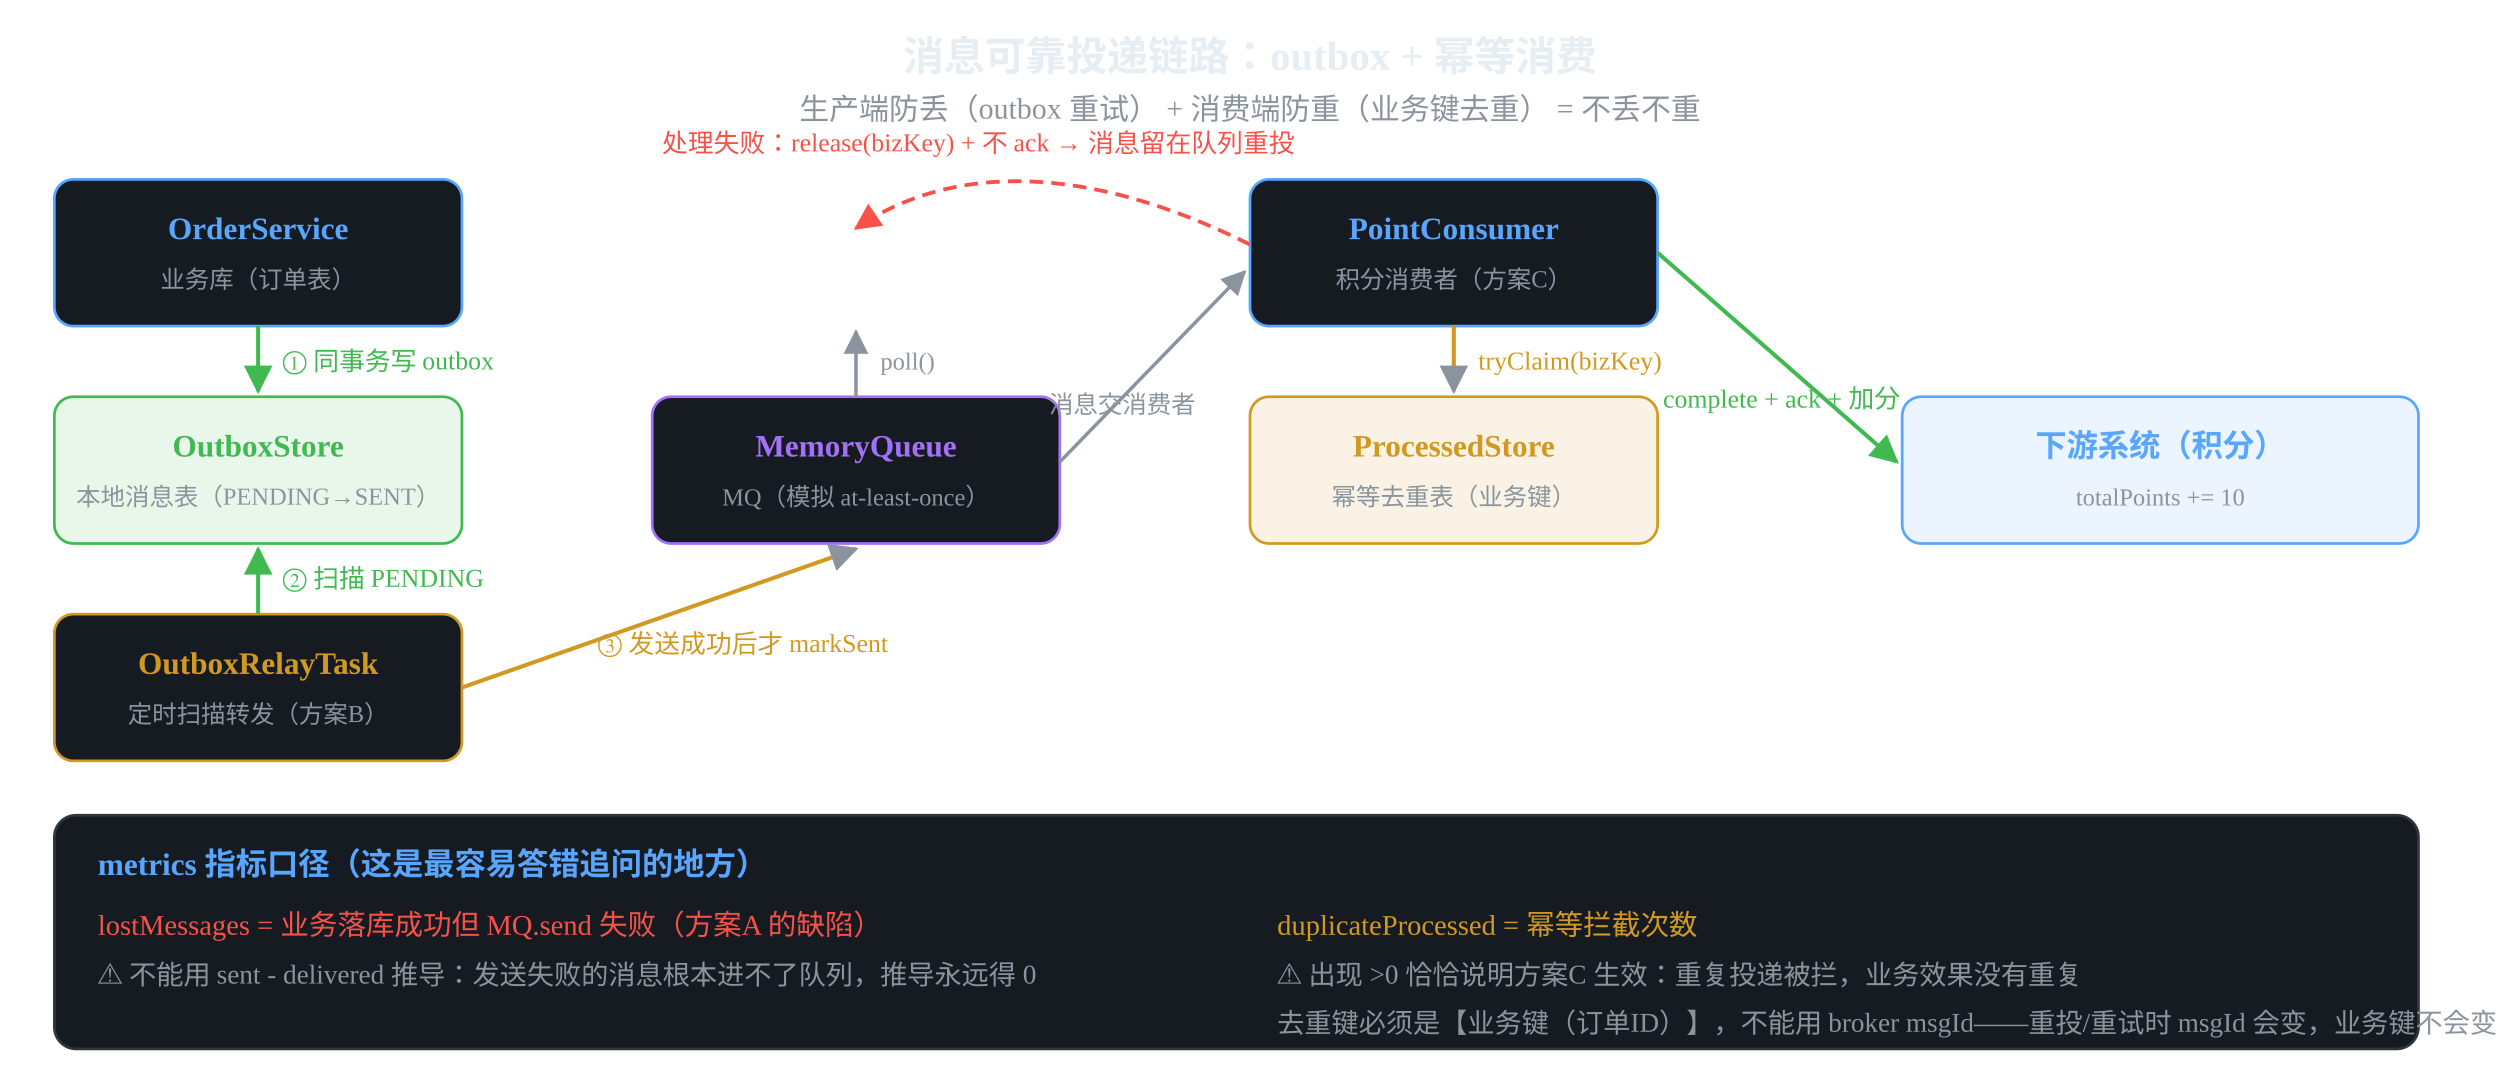
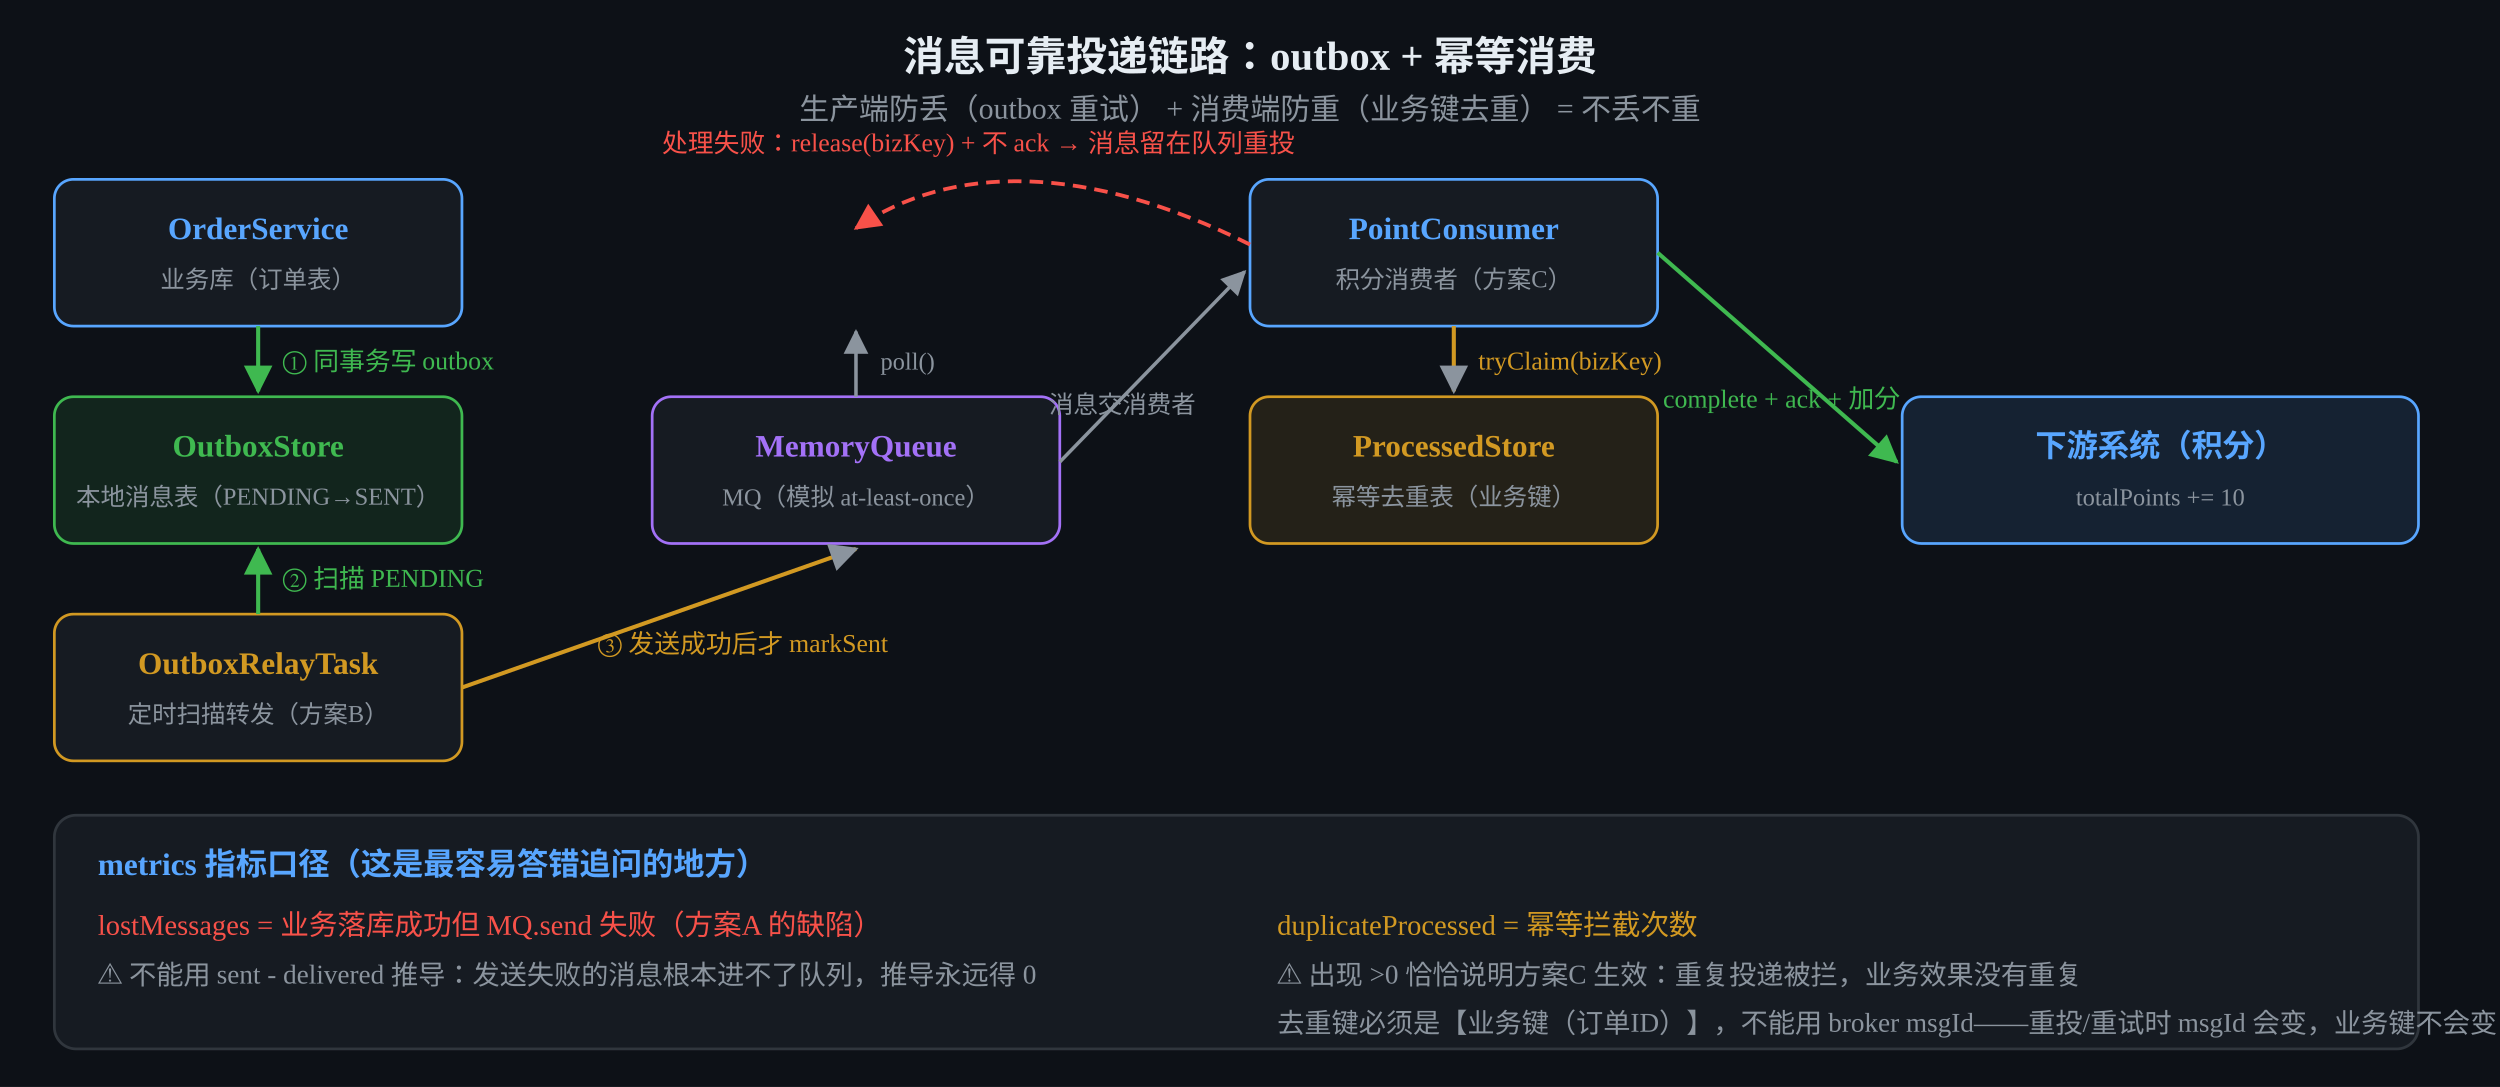
<svg xmlns="http://www.w3.org/2000/svg" width="920" height="400" viewBox="0 0 920 400">
+   <rect x="0" y="0" width="920" height="400" fill="#0d1117" />
  <defs>
    <marker id="arr" viewBox="0 0 10 10" refX="9" refY="5" markerWidth="7" markerHeight="7" orient="auto-start-reverse">
      <path d="M 0 0 L 10 5 L 0 10 z" fill="#8b949e" />
    </marker>
    <marker id="arrR" viewBox="0 0 10 10" refX="9" refY="5" markerWidth="7" markerHeight="7" orient="auto-start-reverse">
      <path d="M 0 0 L 10 5 L 0 10 z" fill="#f85149" />
    </marker>
    <marker id="arrG" viewBox="0 0 10 10" refX="9" refY="5" markerWidth="7" markerHeight="7" orient="auto-start-reverse">
      <path d="M 0 0 L 10 5 L 0 10 z" fill="#3fb950" />
    </marker>
  </defs>
  <text x="460" y="26" text-anchor="middle" fill="#e6edf3" font-size="15" font-weight="bold">消息可靠投递链路：outbox + 幂等消费</text>
  <text x="460" y="44" text-anchor="middle" fill="#8b949e" font-size="11">生产端防丢（outbox 重试） + 消费端防重（业务键去重） = 不丢不重</text>
  <rect x="20" y="66" width="150" height="54" rx="7" fill="#161b22" stroke="#58a6ff" />
  <text x="95" y="88" text-anchor="middle" fill="#58a6ff" font-size="11.5" font-weight="bold">OrderService</text>
  <text x="95" y="106" text-anchor="middle" fill="#8b949e" font-size="9">业务库（订单表）</text>
  <rect x="20" y="146" width="150" height="54" rx="7" fill="rgba(63,185,80,.12)" stroke="#3fb950" />
  <text x="95" y="168" text-anchor="middle" fill="#3fb950" font-size="11.5" font-weight="bold">OutboxStore</text>
  <text x="95" y="186" text-anchor="middle" fill="#8b949e" font-size="9">本地消息表（PENDING→SENT）</text>
  <rect x="20" y="226" width="150" height="54" rx="7" fill="#161b22" stroke="#d29922" />
  <text x="95" y="248" text-anchor="middle" fill="#d29922" font-size="11.5" font-weight="bold">OutboxRelayTask</text>
  <text x="95" y="266" text-anchor="middle" fill="#8b949e" font-size="9">定时扫描转发（方案B）</text>
  <rect x="240" y="146" width="150" height="54" rx="7" fill="#161b22" stroke="#a371f7" />
  <text x="315" y="168" text-anchor="middle" fill="#a371f7" font-size="11.5" font-weight="bold">MemoryQueue</text>
  <text x="315" y="186" text-anchor="middle" fill="#8b949e" font-size="9">MQ（模拟 at-least-once）</text>
  <rect x="460" y="66" width="150" height="54" rx="7" fill="#161b22" stroke="#58a6ff" />
  <text x="535" y="88" text-anchor="middle" fill="#58a6ff" font-size="11.5" font-weight="bold">PointConsumer</text>
  <text x="535" y="106" text-anchor="middle" fill="#8b949e" font-size="9">积分消费者（方案C）</text>
  <rect x="460" y="146" width="150" height="54" rx="7" fill="rgba(210,153,34,.12)" stroke="#d29922" />
  <text x="535" y="168" text-anchor="middle" fill="#d29922" font-size="11.5" font-weight="bold">ProcessedStore</text>
  <text x="535" y="186" text-anchor="middle" fill="#8b949e" font-size="9">幂等去重表（业务键）</text>
  <rect x="700" y="146" width="190" height="54" rx="7" fill="rgba(88,166,255,.12)" stroke="#58a6ff" />
  <text x="795" y="168" text-anchor="middle" fill="#58a6ff" font-size="11.5" font-weight="bold">下游系统（积分）</text>
  <text x="795" y="186" text-anchor="middle" fill="#8b949e" font-size="9">totalPoints += 10</text>
  <line x1="95" y1="120" x2="95" y2="144" stroke="#3fb950" stroke-width="1.5" marker-end="url(#arrG)" />
  <text x="104" y="136" fill="#3fb950" font-size="9.5">① 同事务写 outbox</text>
  <line x1="95" y1="226" x2="95" y2="202" stroke="#3fb950" stroke-width="1.5" marker-end="url(#arrG)" />
  <text x="104" y="216" fill="#3fb950" font-size="9.5">② 扫描 PENDING</text>
  <line x1="170" y1="253" x2="315" y2="202" stroke="#d29922" stroke-width="1.5" marker-end="url(#arr)" />
  <text x="220" y="240" fill="#d29922" font-size="9.5">③ 发送成功后才 markSent</text>
  <line x1="315" y1="146" x2="315" y2="122" stroke="#8b949e" stroke-width="1.3" marker-end="url(#arr)" />
  <text x="324" y="136" fill="#8b949e" font-size="9">poll()</text>
  <line x1="390" y1="170" x2="458" y2="100" stroke="#8b949e" stroke-width="1.3" marker-end="url(#arr)" />
  <text x="386" y="152" fill="#8b949e" font-size="9">消息交消费者</text>
  <line x1="535" y1="120" x2="535" y2="144" stroke="#d29922" stroke-width="1.5" marker-end="url(#arr)" />
  <text x="544" y="136" fill="#d29922" font-size="9.5">tryClaim(bizKey)</text>
  <line x1="610" y1="93" x2="698" y2="170" stroke="#3fb950" stroke-width="1.5" marker-end="url(#arrG)" />
  <text x="612" y="150" fill="#3fb950" font-size="9.5">complete + ack + 加分</text>
  <path d="M 460 90 C 400 60, 350 60, 315 84" fill="none" stroke="#f85149" stroke-width="1.4" stroke-dasharray="5 3" marker-end="url(#arrR)" />
  <text x="360" y="56" text-anchor="middle" fill="#f85149" font-size="9.5">处理失败：release(bizKey) + 不 ack → 消息留在队列重投</text>
  <rect x="20" y="300" width="870" height="86" rx="8" fill="#161b22" stroke="#30363d" />
  <text x="36" y="322" fill="#58a6ff" font-size="11.5" font-weight="bold">metrics 指标口径（这是最容易答错追问的地方）</text>
  <text x="36" y="344" fill="#f85149" font-size="10.5">lostMessages = 业务落库成功但 MQ.send 失败（方案A 的缺陷）</text>
  <text x="36" y="362" fill="#8b949e" font-size="10">⚠ 不能用 sent - delivered 推导：发送失败的消息根本进不了队列，推导永远得 0</text>
  <text x="470" y="344" fill="#d29922" font-size="10.5">duplicateProcessed = 幂等拦截次数</text>
  <text x="470" y="362" fill="#8b949e" font-size="10">⚠ 出现 &gt;0 恰恰说明方案C 生效：重复投递被拦，业务效果没有重复</text>
  <text x="470" y="380" fill="#8b949e" font-size="10">去重键必须是【业务键（订单ID）】，不能用 broker msgId——重投/重试时 msgId 会变，业务键不会变</text>
</svg>
